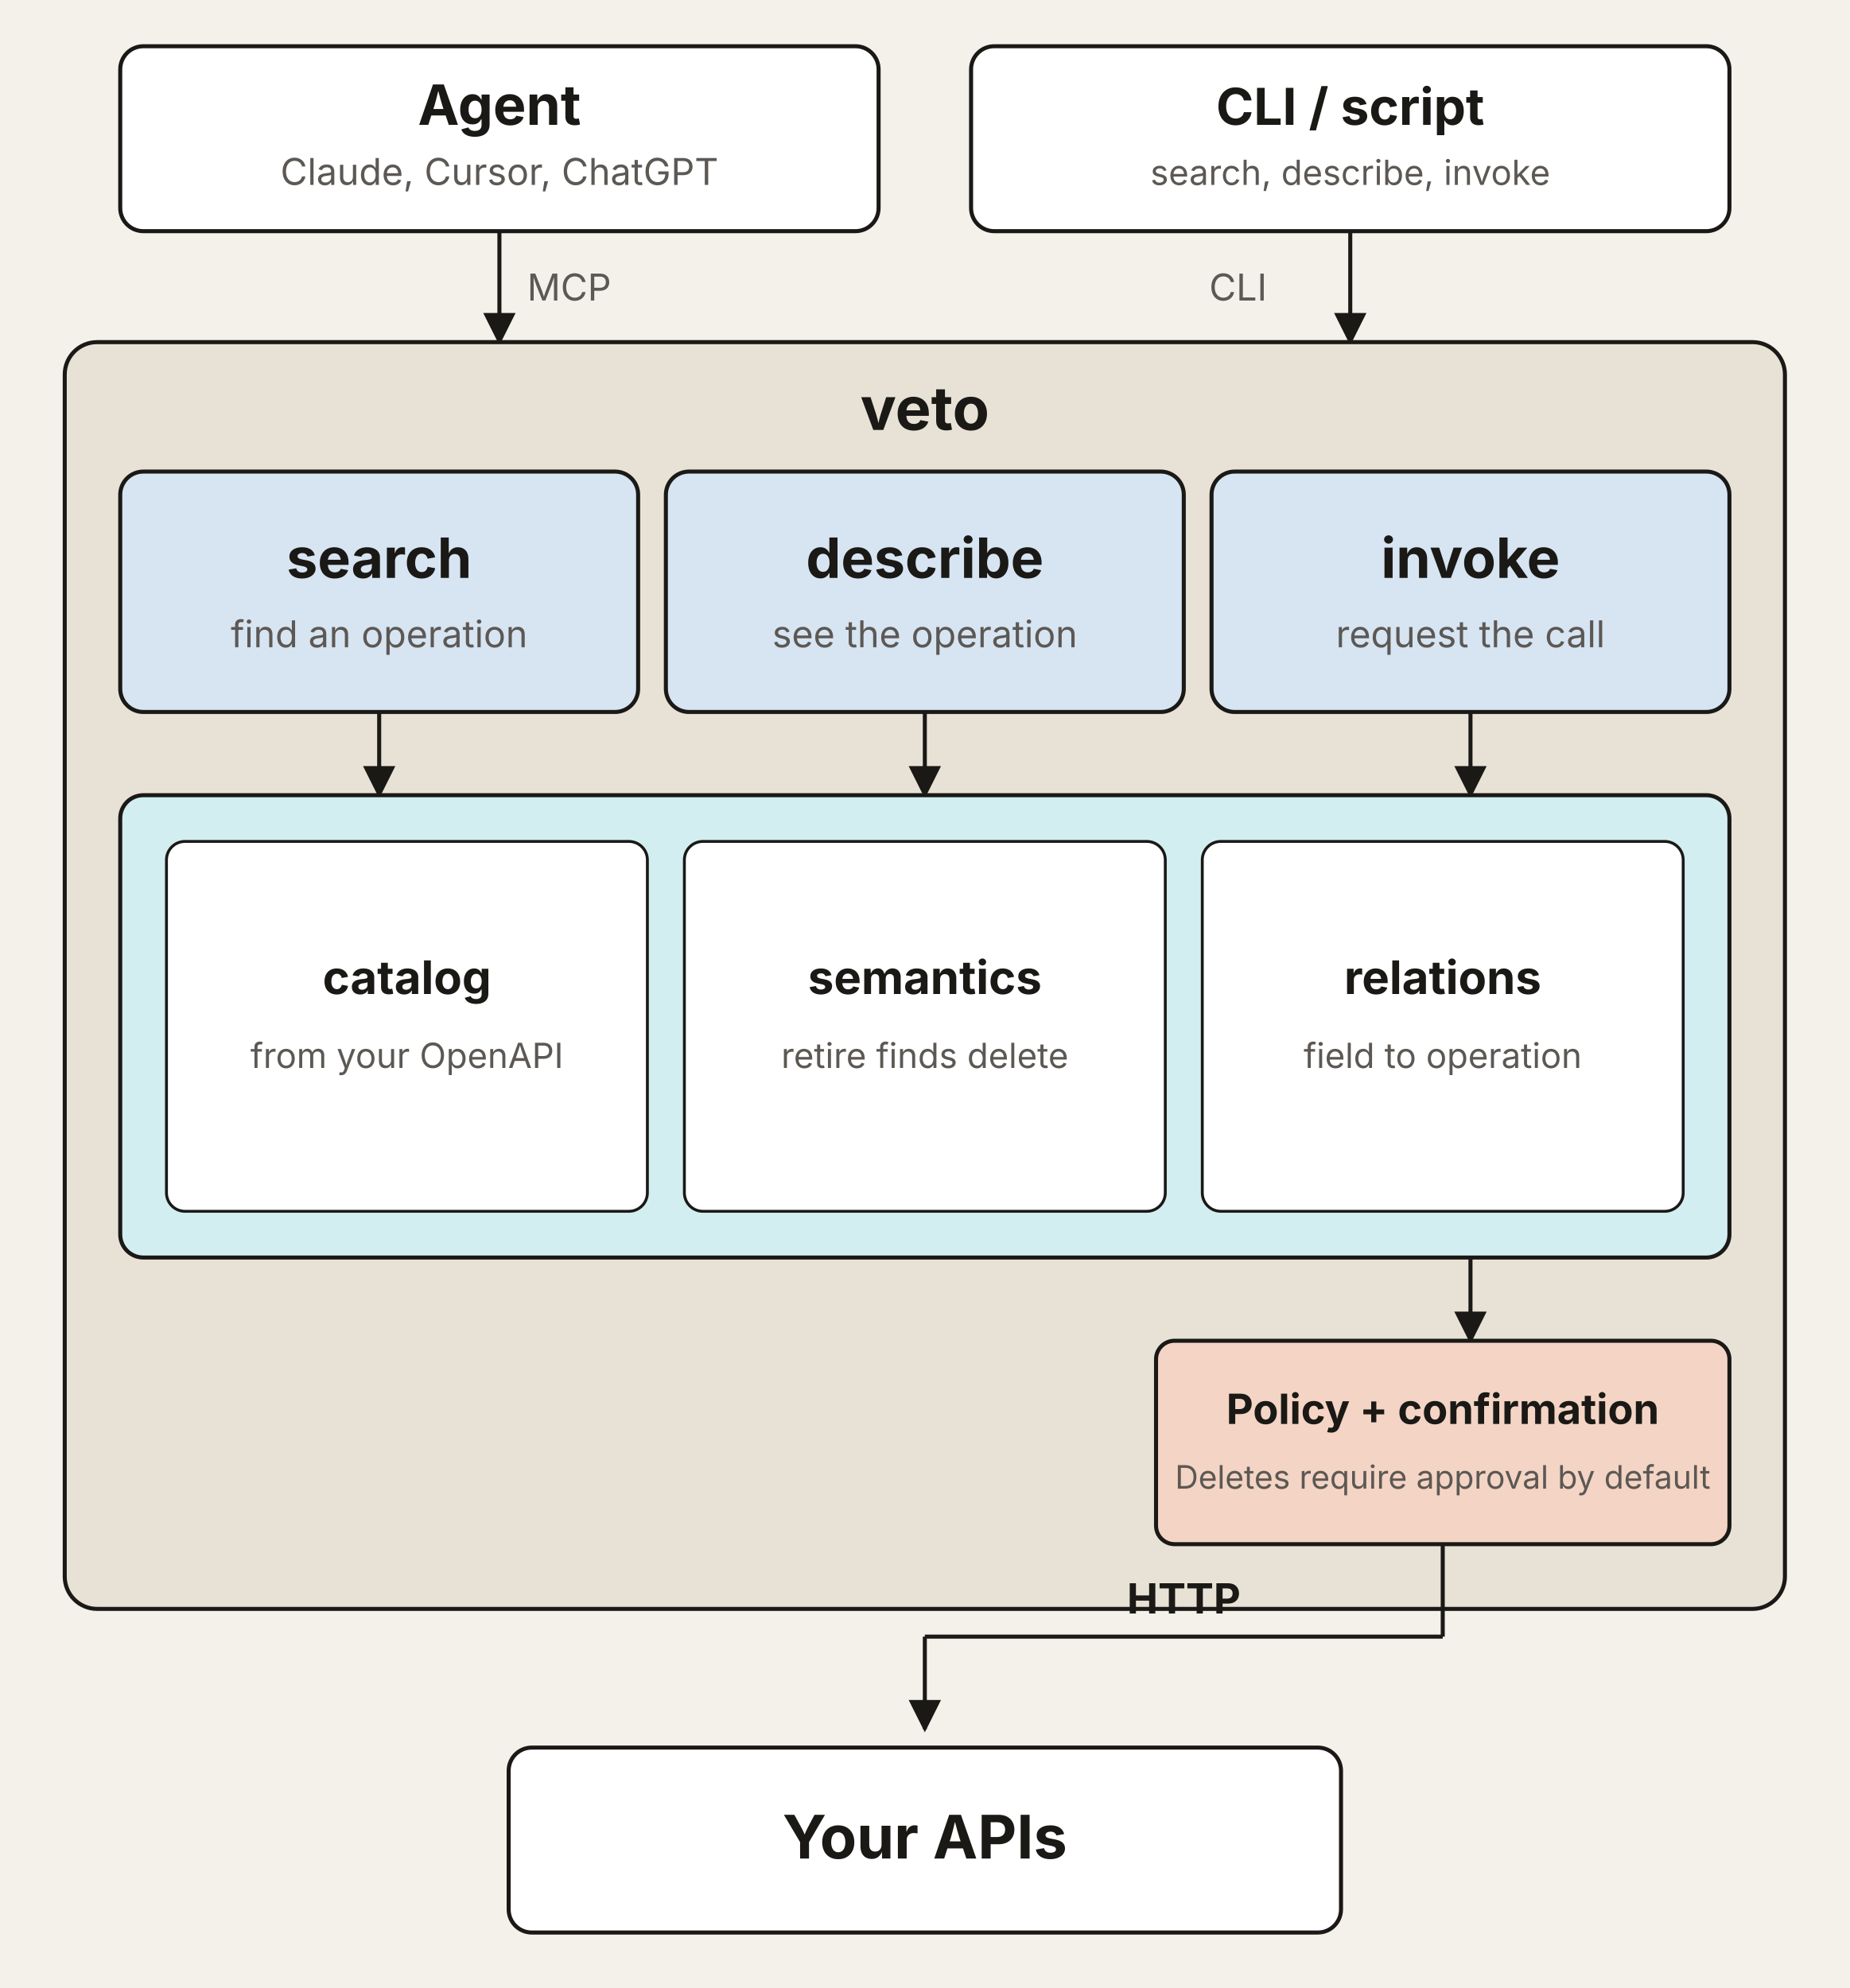
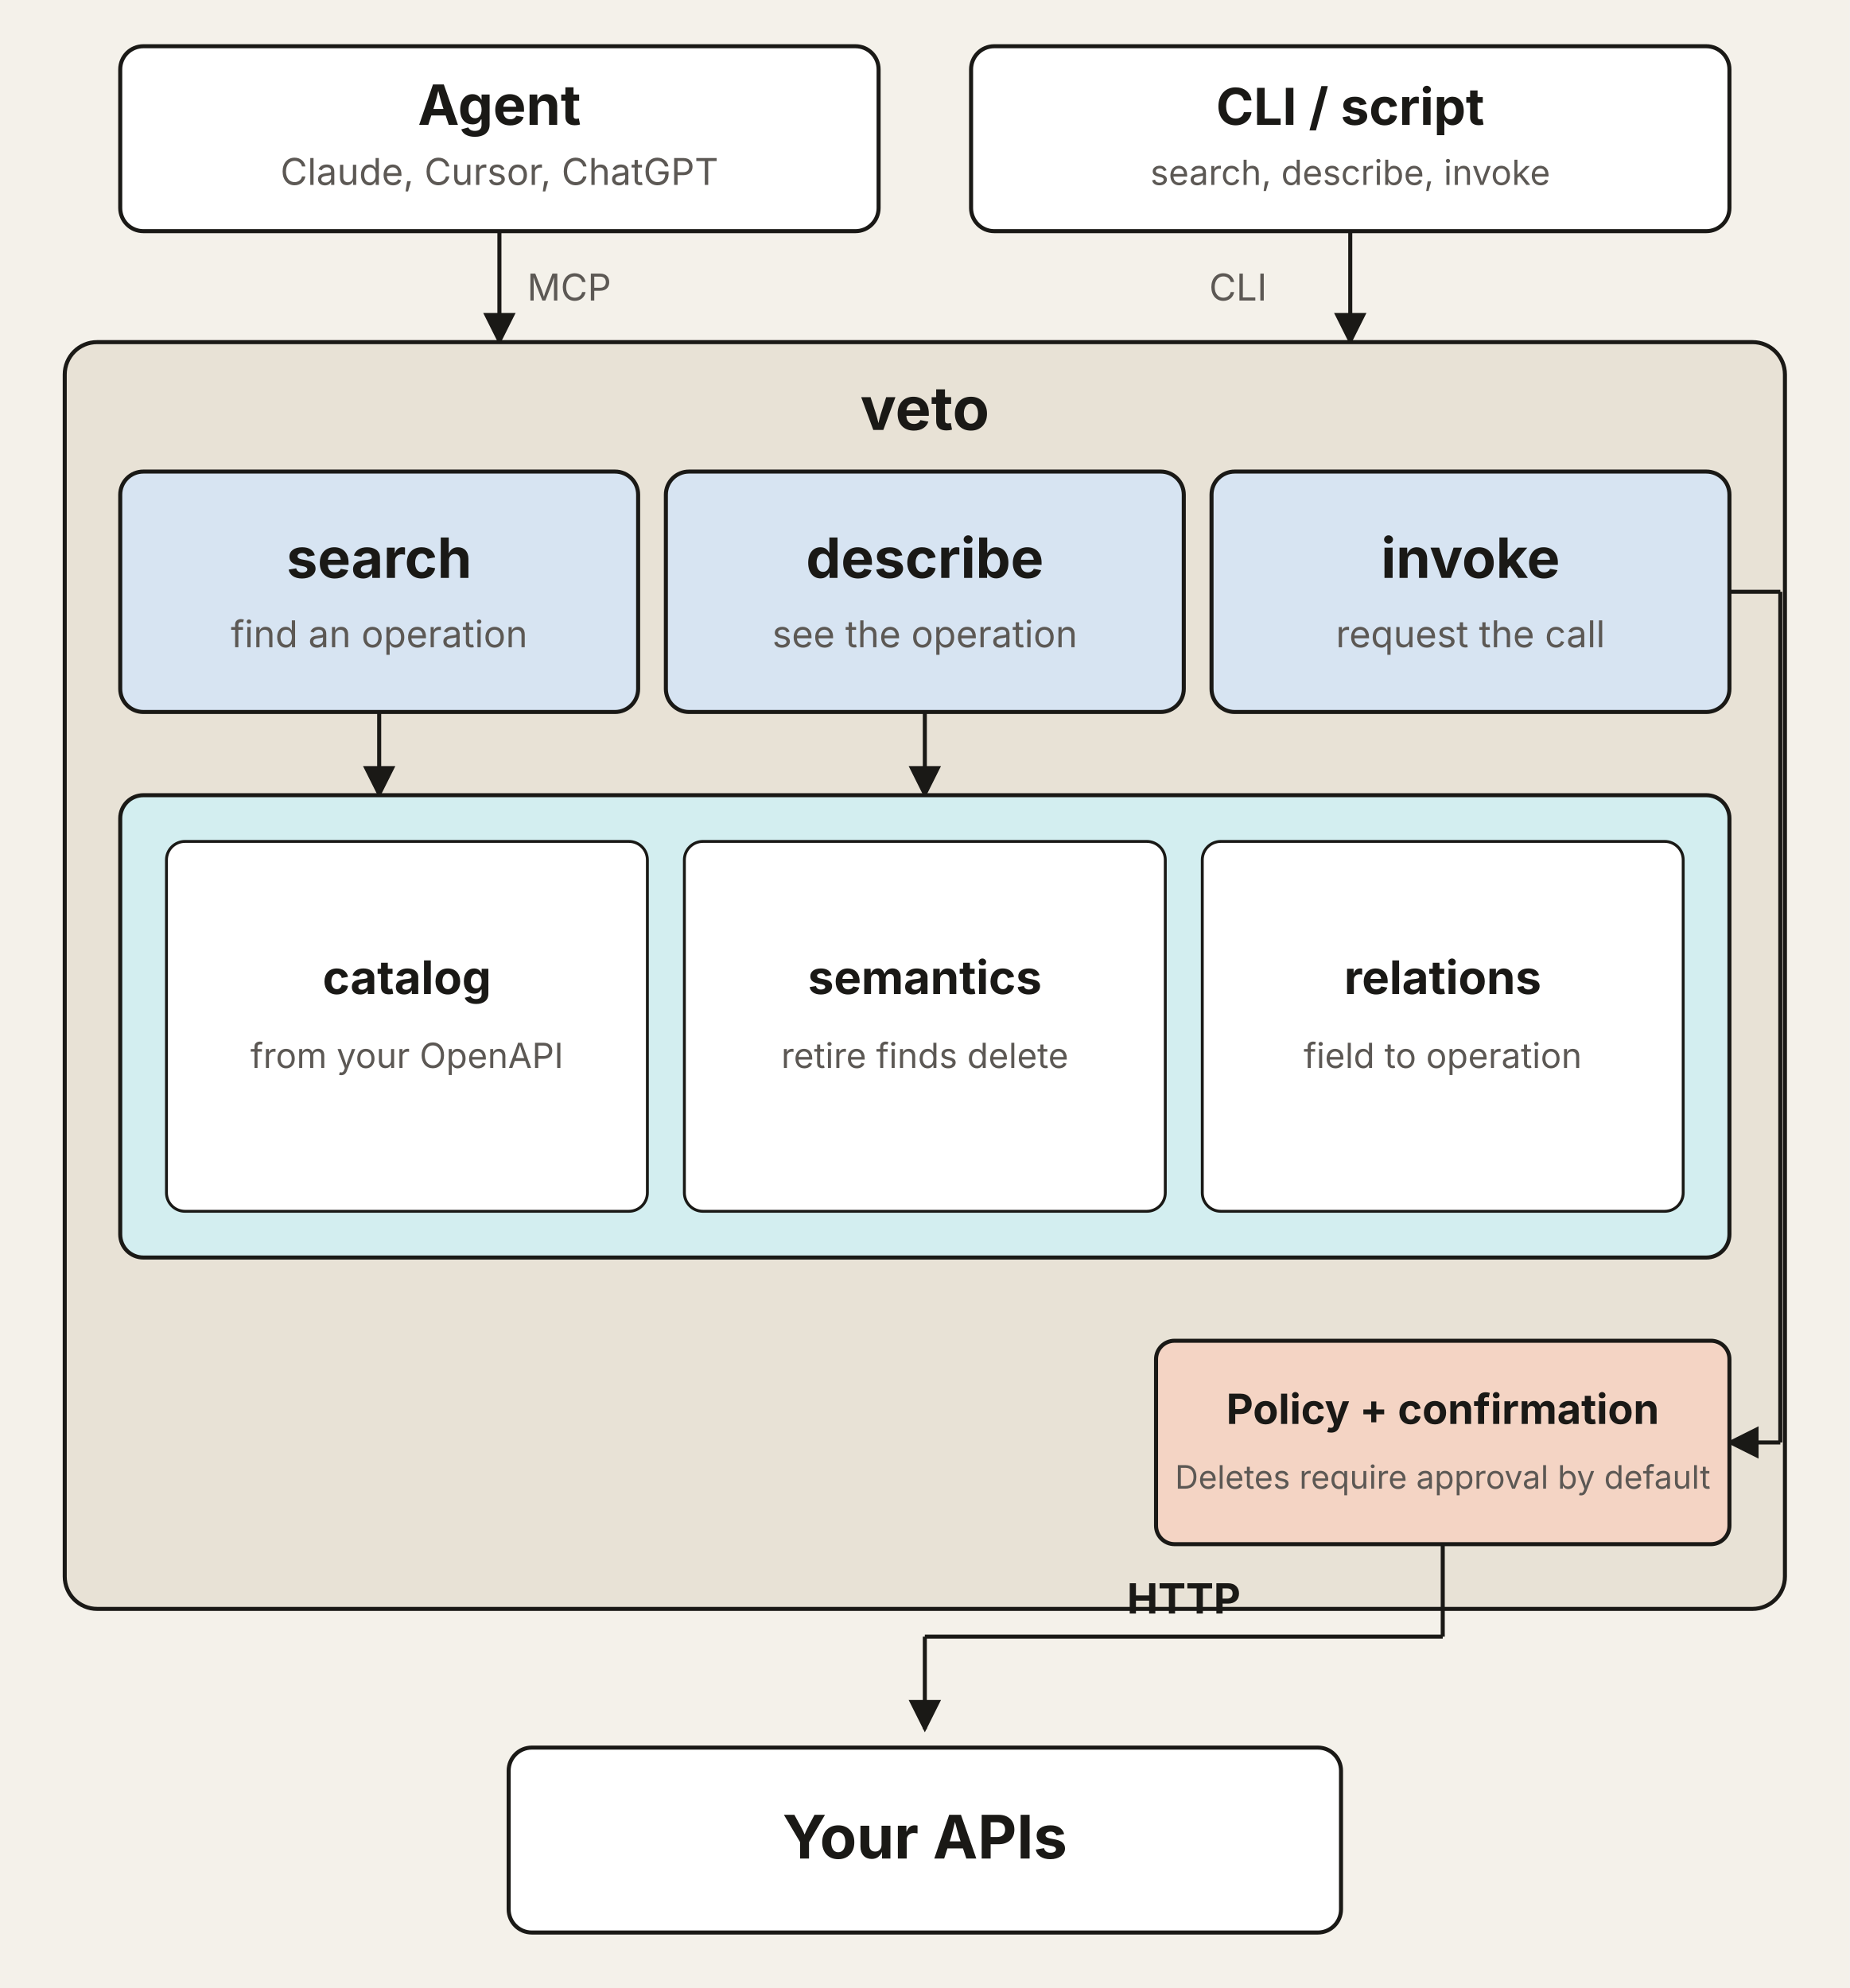
<svg xmlns="http://www.w3.org/2000/svg" width="800" height="860" viewBox="0 0 800 860" role="img" aria-labelledby="veto-runtime-title">
  <defs>
    <marker id="veto-runtime-arrow" viewBox="0 0 10 10" refX="9" refY="5" markerWidth="8" markerHeight="8" orient="auto-start-reverse">
      <path d="M 0 0 L 10 5 L 0 10 z" fill="#1A1916" />
    </marker>
  </defs>
  <rect width="800" height="860" fill="#F4F1EA" />
  <g font-family="ui-sans-serif, system-ui, -apple-system, sans-serif" fill="#1A1916">
    <rect x="52" y="20" width="328" height="80" rx="10" fill="#FFFFFF" stroke="#1A1916" stroke-width="1.75" />
    <text x="216" y="54" text-anchor="middle" font-size="24" font-weight="650">Agent</text>
    <text x="216" y="80" text-anchor="middle" font-size="16" fill="#5C5854">Claude, Cursor, ChatGPT</text>
    <rect x="420" y="20" width="328" height="80" rx="10" fill="#FFFFFF" stroke="#1A1916" stroke-width="1.75" />
    <text x="584" y="54" text-anchor="middle" font-size="22" font-weight="650">CLI / script</text>
    <text x="584" y="80" text-anchor="middle" font-size="15" fill="#5C5854">search, describe, invoke</text>
    <line x1="216" y1="100" x2="216" y2="148" stroke="#1A1916" stroke-width="1.75" marker-end="url(#veto-runtime-arrow)" />
    <line x1="584" y1="100" x2="584" y2="148" stroke="#1A1916" stroke-width="1.75" marker-end="url(#veto-runtime-arrow)" />
    <text x="228" y="130" font-size="16" fill="#5C5854">MCP</text>
    <text x="548" y="130" text-anchor="end" font-size="16" fill="#5C5854">CLI</text>
    <rect x="28" y="148" width="744" height="548" rx="14" fill="#E8E2D6" stroke="#1A1916" stroke-width="1.75" />
    <text x="400" y="186" text-anchor="middle" font-size="26" font-weight="650">veto</text>
    <rect x="52" y="204" width="224" height="104" rx="10" fill="#D7E4F2" stroke="#1A1916" stroke-width="1.75" />
    <text x="164" y="250" text-anchor="middle" font-size="24" font-weight="650">search</text>
    <text x="164" y="280" text-anchor="middle" font-size="16" fill="#5C5854">find an operation</text>
    <rect x="288" y="204" width="224" height="104" rx="10" fill="#D7E4F2" stroke="#1A1916" stroke-width="1.75" />
    <text x="400" y="250" text-anchor="middle" font-size="24" font-weight="650">describe</text>
    <text x="400" y="280" text-anchor="middle" font-size="16" fill="#5C5854">see the operation</text>
    <rect x="524" y="204" width="224" height="104" rx="10" fill="#D7E4F2" stroke="#1A1916" stroke-width="1.75" />
    <text x="636" y="250" text-anchor="middle" font-size="24" font-weight="650">invoke</text>
    <text x="636" y="280" text-anchor="middle" font-size="16" fill="#5C5854">request the call</text>
    <line x1="164" y1="308" x2="164" y2="344" stroke="#1A1916" stroke-width="1.75" marker-end="url(#veto-runtime-arrow)" />
    <line x1="400" y1="308" x2="400" y2="344" stroke="#1A1916" stroke-width="1.75" marker-end="url(#veto-runtime-arrow)" />
-     <line x1="636" y1="308" x2="636" y2="344" stroke="#1A1916" stroke-width="1.75" marker-end="url(#veto-runtime-arrow)" />
    <rect x="52" y="344" width="696" height="200" rx="10" fill="#D3EEF0" stroke="#1A1916" stroke-width="1.75" />
    <rect x="72" y="364" width="208" height="160" rx="8" fill="#FFFFFF" stroke="#1A1916" stroke-width="1.25" />
    <text x="176" y="430" text-anchor="middle" font-size="20" font-weight="650">catalog</text>
    <text x="176" y="462" text-anchor="middle" font-size="15" fill="#5C5854">from your OpenAPI</text>
    <rect x="296" y="364" width="208" height="160" rx="8" fill="#FFFFFF" stroke="#1A1916" stroke-width="1.25" />
    <text x="400" y="430" text-anchor="middle" font-size="20" font-weight="650">semantics</text>
    <text x="400" y="462" text-anchor="middle" font-size="15" fill="#5C5854">retire finds delete</text>
    <rect x="520" y="364" width="208" height="160" rx="8" fill="#FFFFFF" stroke="#1A1916" stroke-width="1.25" />
    <text x="624" y="430" text-anchor="middle" font-size="20" font-weight="650">relations</text>
    <text x="624" y="462" text-anchor="middle" font-size="15" fill="#5C5854">field to operation</text>
-     <line x1="636" y1="544" x2="636" y2="580" stroke="#1A1916" stroke-width="1.75" marker-end="url(#veto-runtime-arrow)" />
+     <line x1="748" y1="256" x2="770" y2="256" stroke="#1A1916" stroke-width="1.75" />
+     <line x1="770" y1="256" x2="770" y2="624" stroke="#1A1916" stroke-width="1.75" />
+     <line x1="770" y1="624" x2="748" y2="624" stroke="#1A1916" stroke-width="1.75" marker-end="url(#veto-runtime-arrow)" />
    <rect x="500" y="580" width="248" height="88" rx="8" fill="#F4D4C4" stroke="#1A1916" stroke-width="1.75" />
    <text x="624" y="616" text-anchor="middle" font-size="18" font-weight="650">Policy + confirmation</text>
    <text x="624" y="644" text-anchor="middle" font-size="14" fill="#5C5854">Deletes require approval by default</text>
  </g>
  <line x1="624" y1="668" x2="624" y2="708" stroke="#1A1916" stroke-width="1.75" />
  <line x1="624" y1="708" x2="400" y2="708" stroke="#1A1916" stroke-width="1.75" />
  <text x="512" y="698" text-anchor="middle" font-family="ui-sans-serif, system-ui, -apple-system, sans-serif" font-size="18" font-weight="650" fill="#1A1916">HTTP</text>
  <line x1="400" y1="708" x2="400" y2="748" stroke="#1A1916" stroke-width="1.75" marker-end="url(#veto-runtime-arrow)" />
  <rect x="220" y="756" width="360" height="80" rx="10" fill="#FFFFFF" stroke="#1A1916" stroke-width="1.75" />
  <text x="400" y="804" text-anchor="middle" font-family="ui-sans-serif, system-ui, -apple-system, sans-serif" font-size="26" font-weight="650" fill="#1A1916">Your APIs</text>
</svg>
